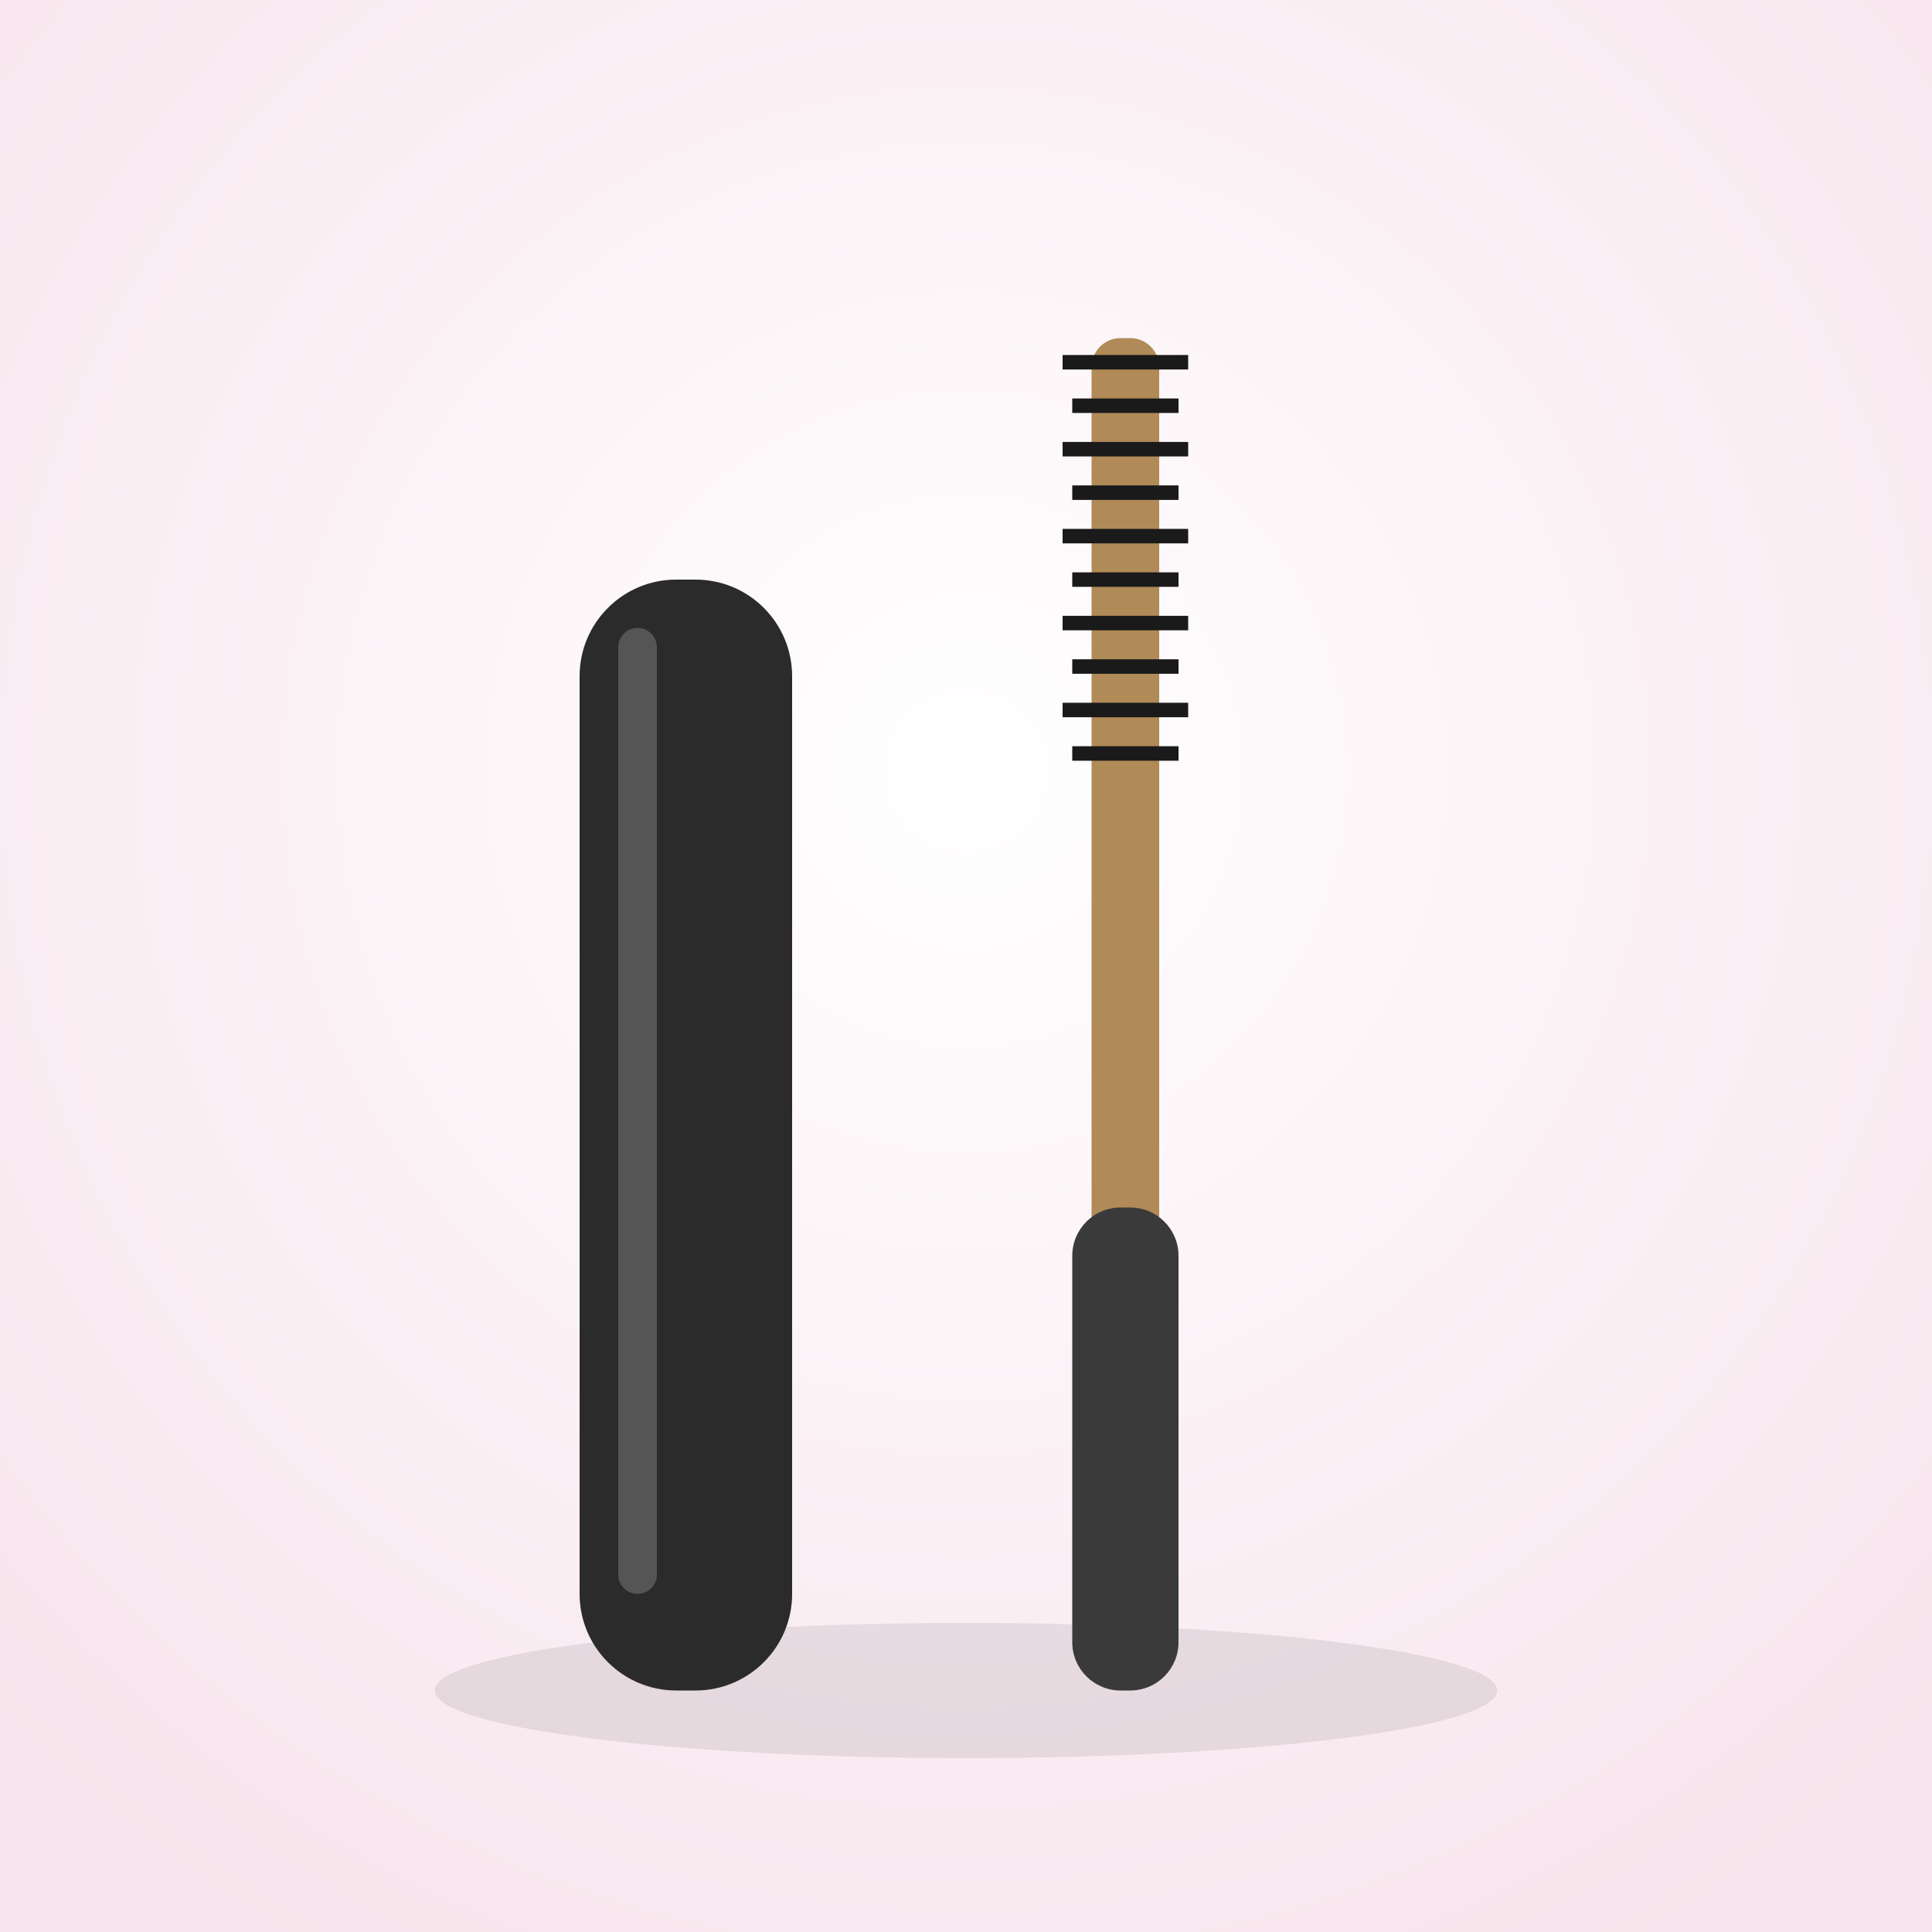
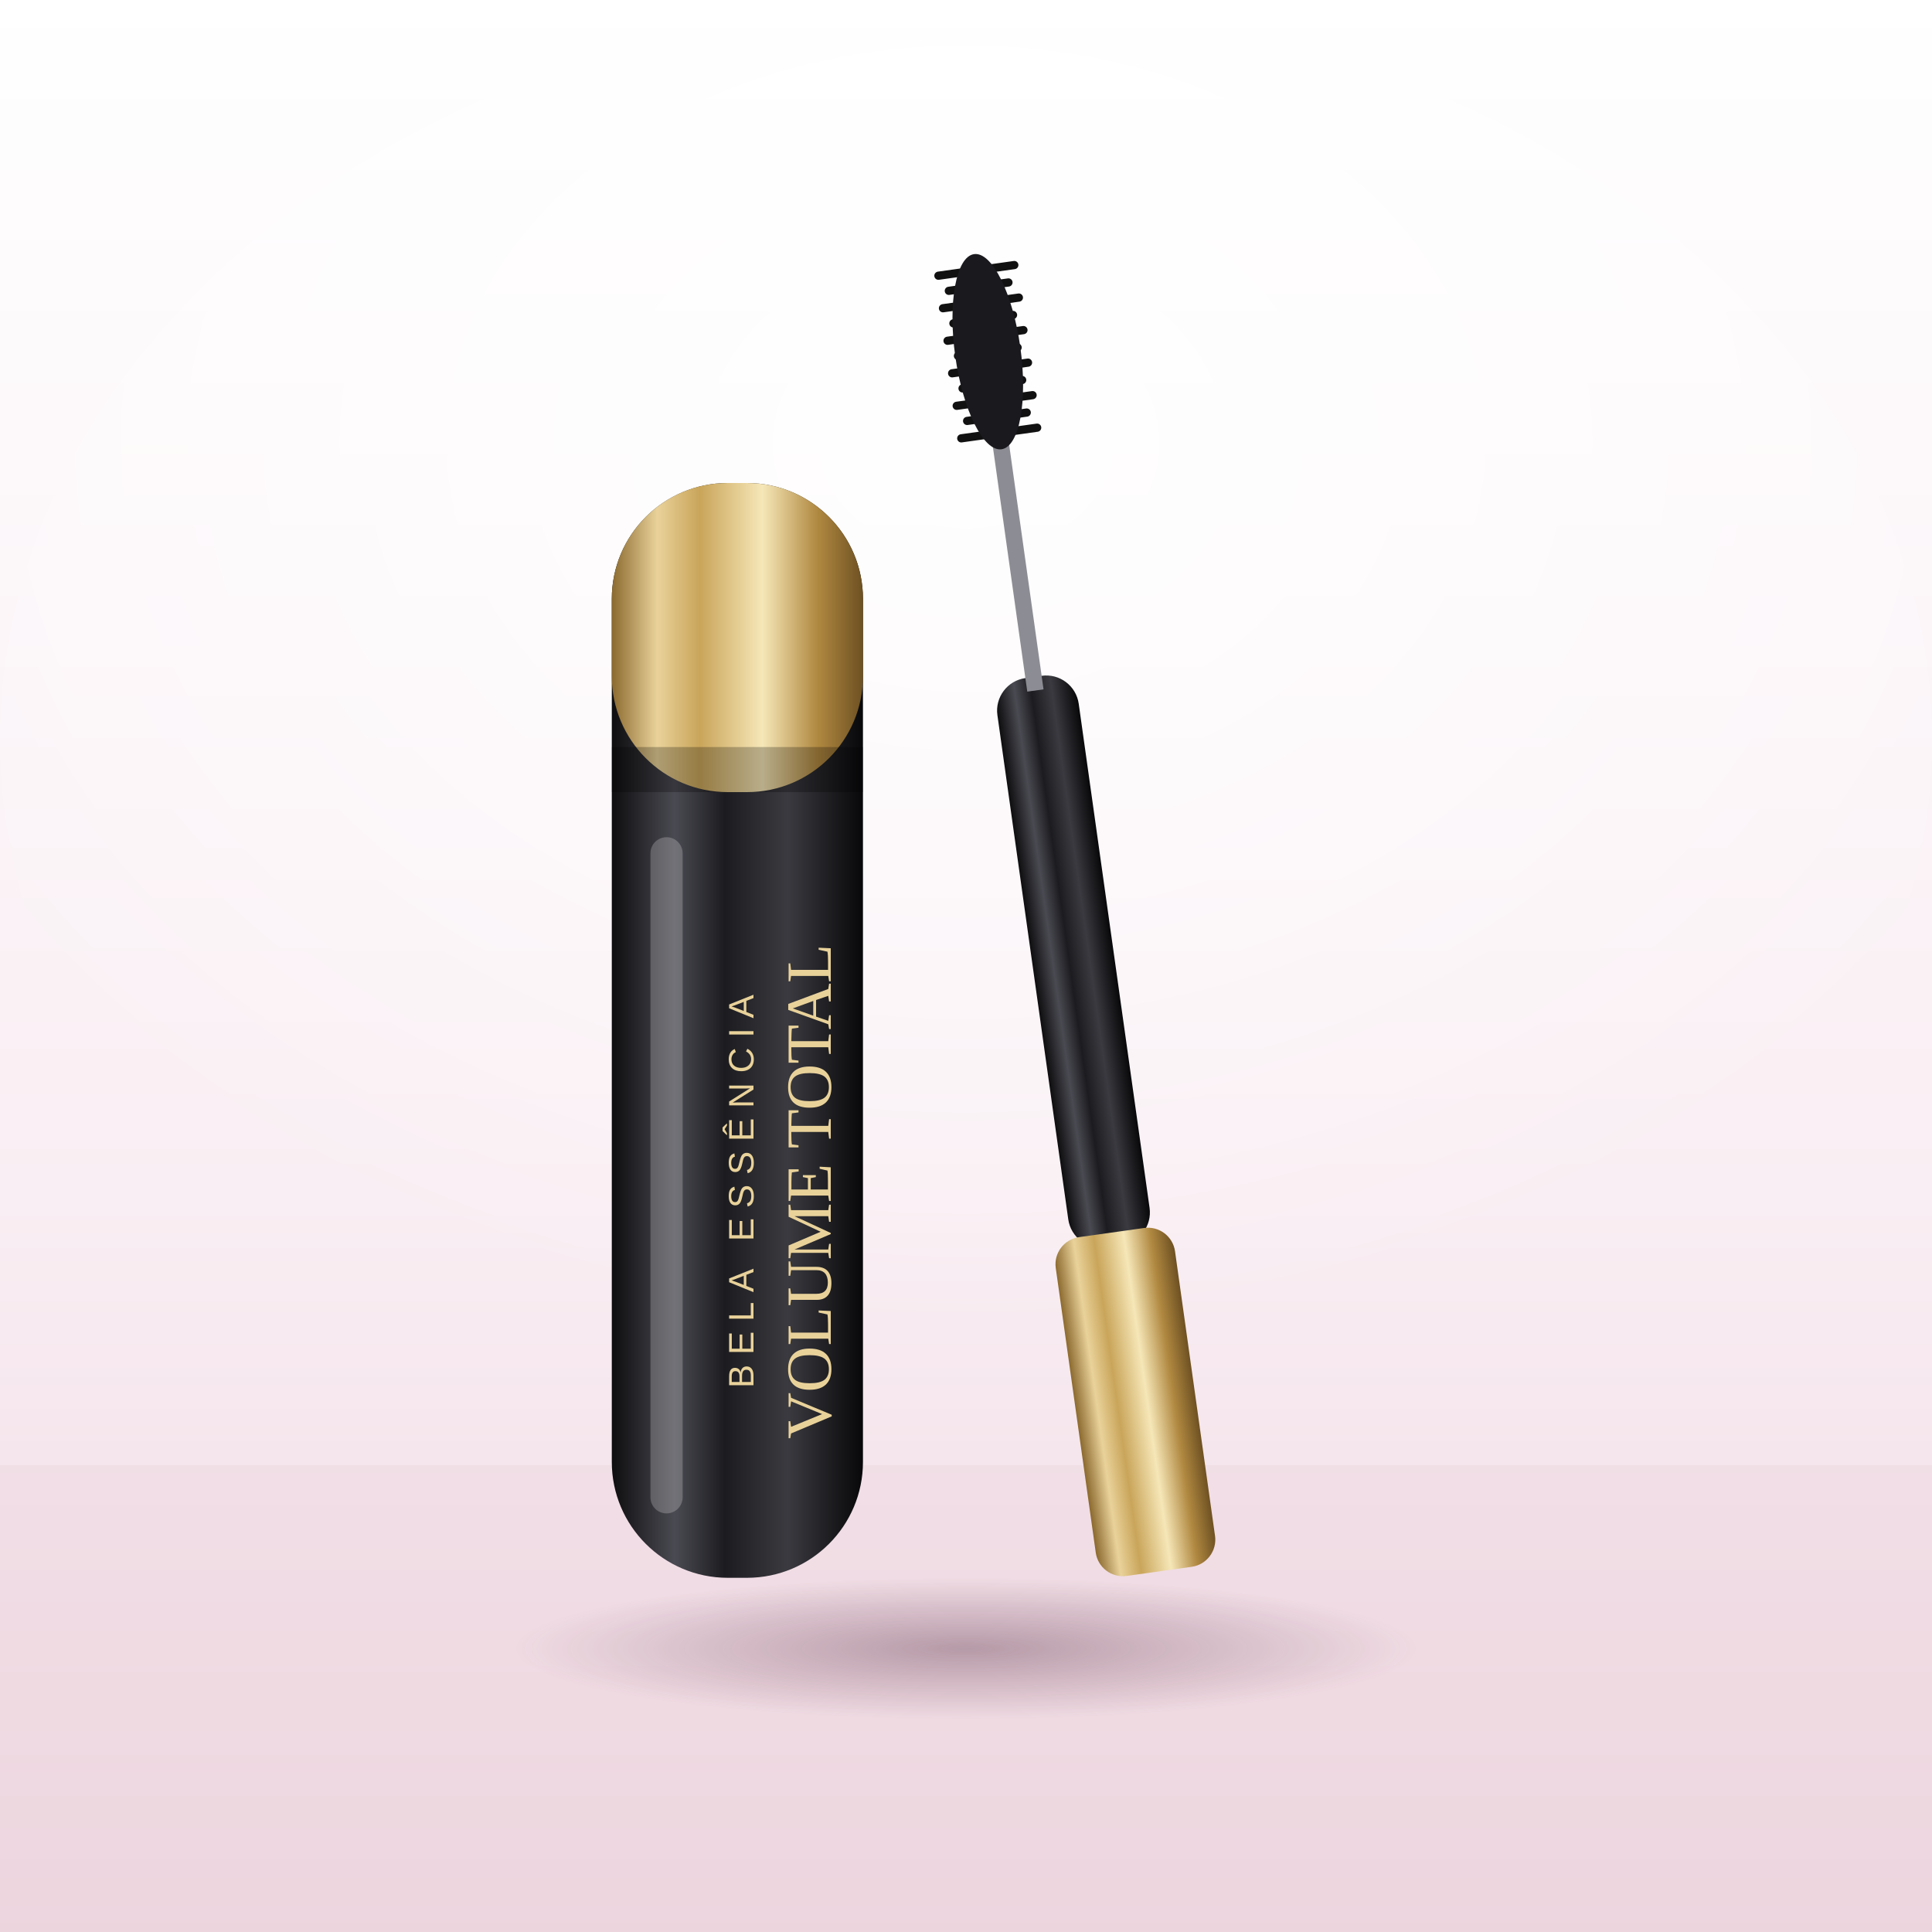
- <svg xmlns="http://www.w3.org/2000/svg" viewBox="0 0 400 400" aria-hidden="true">
+ <svg xmlns="http://www.w3.org/2000/svg" viewBox="0 0 600 600" aria-hidden="true">
  <defs>
-     <radialGradient id="f" cx="50%" cy="40%" r="70%">
+     <linearGradient id="fundo" x1="0" y1="0" x2="0" y2="1">
      <stop offset="0" stop-color="#FFFFFF" />
-       <stop offset="1" stop-color="#F7E4EC" />
+       <stop offset=".62" stop-color="#F9EEF3" />
+       <stop offset="1" stop-color="#EED7E1" />
+     </linearGradient>
+     <radialGradient id="luz" cx="50%" cy="30%" r="60%">
+       <stop offset="0" stop-color="#FFFFFF" stop-opacity=".9" />
+       <stop offset="1" stop-color="#FFFFFF" stop-opacity="0" />
    </radialGradient>
+     <radialGradient id="sombra" cx="50%" cy="50%" r="50%">
+       <stop offset="0" stop-color="#4A2238" stop-opacity=".35" />
+       <stop offset="1" stop-color="#4A2238" stop-opacity="0" />
+     </radialGradient>
+     <linearGradient id="ouro" x1="0" y1="0" x2="1" y2="0">
+       <stop offset="0" stop-color="#8C6A2F" />
+       <stop offset=".18" stop-color="#E9D29A" />
+       <stop offset=".35" stop-color="#C9A55A" />
+       <stop offset=".6" stop-color="#F6E7B8" />
+       <stop offset=".82" stop-color="#B08840" />
+       <stop offset="1" stop-color="#6E5122" />
+     </linearGradient>
+     <linearGradient id="prata" x1="0" y1="0" x2="1" y2="0">
+       <stop offset="0" stop-color="#7D838C" />
+       <stop offset=".2" stop-color="#E9EDF2" />
+       <stop offset=".45" stop-color="#AEB5BF" />
+       <stop offset=".65" stop-color="#F7F9FB" />
+       <stop offset="1" stop-color="#6B717A" />
+     </linearGradient>
+     <linearGradient id="preto" x1="0" y1="0" x2="1" y2="0">
+       <stop offset="0" stop-color="#0E0E10" />
+       <stop offset=".25" stop-color="#4A4A52" />
+       <stop offset=".45" stop-color="#1C1C20" />
+       <stop offset=".7" stop-color="#3A3A40" />
+       <stop offset="1" stop-color="#08080A" />
+     </linearGradient>
+     <linearGradient id="corpo" x1="0" y1="0" x2="1" y2="0">
+       <stop offset="0" stop-color="#1B1B1B" />
+       <stop offset=".22" stop-color="#606060" />
+       <stop offset=".5" stop-color="#2B2B2B" />
+       <stop offset=".8" stop-color="#242424" />
+       <stop offset="1" stop-color="#171717" />
+     </linearGradient>
+     <linearGradient id="liquido" x1="0" y1="0" x2="0" y2="1">
+       <stop offset="0" stop-color="#4A4A4A" stop-opacity=".85" />
+       <stop offset="1" stop-color="#202020" stop-opacity=".95" />
+     </linearGradient>
+     <linearGradient id="vidro" x1="0" y1="0" x2="1" y2="0">
+       <stop offset="0" stop-color="#FFFFFF" stop-opacity=".55" />
+       <stop offset=".12" stop-color="#FFFFFF" stop-opacity=".08" />
+       <stop offset=".85" stop-color="#FFFFFF" stop-opacity=".05" />
+       <stop offset="1" stop-color="#FFFFFF" stop-opacity=".45" />
+     </linearGradient>
+     <linearGradient id="brilho" x1="0" y1="0" x2="1" y2="0">
+       <stop offset="0" stop-color="#FFFFFF" stop-opacity="0" />
+       <stop offset=".5" stop-color="#FFFFFF" stop-opacity=".75" />
+       <stop offset="1" stop-color="#FFFFFF" stop-opacity="0" />
+     </linearGradient>
  </defs>
-   <rect width="400" height="400" fill="url(#f)" />
-   <ellipse cx="200" cy="350" rx="110" ry="14" fill="#000" opacity=".08" />
-   <rect x="120" y="120" width="44" height="230" rx="20" fill="#2B2B2B" />
-   <rect x="128" y="130" width="8" height="200" rx="4" fill="#fff" opacity=".2" />
-   <rect x="226" y="70" width="14" height="190" rx="6" fill="#B08A57" />
-   <rect x="222" y="250" width="22" height="100" rx="10" fill="#3A3A3A" />
-   <g stroke="#1A1A1A" stroke-width="3">
-     <line x1="220" y1="75" x2="246" y2="75" />
-     <line x1="222" y1="84" x2="244" y2="84" />
-     <line x1="220" y1="93" x2="246" y2="93" />
-     <line x1="222" y1="102" x2="244" y2="102" />
-     <line x1="220" y1="111" x2="246" y2="111" />
-     <line x1="222" y1="120" x2="244" y2="120" />
-     <line x1="220" y1="129" x2="246" y2="129" />
-     <line x1="222" y1="138" x2="244" y2="138" />
-     <line x1="220" y1="147" x2="246" y2="147" />
-     <line x1="222" y1="156" x2="244" y2="156" />
+   <rect width="600" height="600" fill="url(#fundo)" />
+   <ellipse cx="300" cy="230" rx="300" ry="230" fill="url(#luz)" />
+   <rect y="455" width="600" height="145" fill="#EAD0DB" opacity=".35" />
+   <ellipse cx="300" cy="512" rx="140" ry="22" fill="url(#sombra)" />
+   <g transform="translate(360 488) rotate(-8) scale(.85)">
+     <rect x="-15" y="-330" width="30" height="210" rx="12" fill="url(#preto)" />
+     <rect x="-22" y="-125" width="44" height="125" rx="10" fill="url(#ouro)" />
+     <rect x="-3" y="-420" width="6" height="95" fill="#8C8C94" />
+     <g stroke="#111" stroke-width="3" stroke-linecap="round">
+       <line x1="-14" y1="-480" x2="14" y2="-480" />
+       <line x1="-11" y1="-474" x2="11" y2="-474" />
+       <line x1="-14" y1="-468" x2="14" y2="-468" />
+       <line x1="-11" y1="-462" x2="11" y2="-462" />
+       <line x1="-14" y1="-456" x2="14" y2="-456" />
+       <line x1="-11" y1="-450" x2="11" y2="-450" />
+       <line x1="-14" y1="-444" x2="14" y2="-444" />
+       <line x1="-11" y1="-438" x2="11" y2="-438" />
+       <line x1="-14" y1="-432" x2="14" y2="-432" />
+       <line x1="-11" y1="-426" x2="11" y2="-426" />
+       <line x1="-14" y1="-420" x2="14" y2="-420" />
+     </g>
+     <ellipse cx="0" cy="-450" rx="12" ry="36" fill="#1A1A1E" />
+   </g>
+   <rect x="190" y="150" width="78" height="340" rx="36" fill="url(#preto)" />
+   <rect x="190" y="150" width="78" height="96" rx="36" fill="url(#ouro)" />
+   <rect x="190" y="232" width="78" height="14" fill="#000" opacity=".25" />
+   <rect x="202" y="260" width="10" height="210" rx="5" fill="#FFF" opacity=".22" />
+   <g transform="translate(240 370) rotate(-90)" text-anchor="middle" fill="#E9D29A">
+     <text font-family="'Segoe UI', Arial, Helvetica, sans-serif" font-size="11" letter-spacing="3" y="-6">BELA ESSÊNCIA</text>
+     <text font-family="Georgia, 'Times New Roman', serif" font-size="20" y="18">VOLUME TOTAL</text>
  </g>
</svg>
